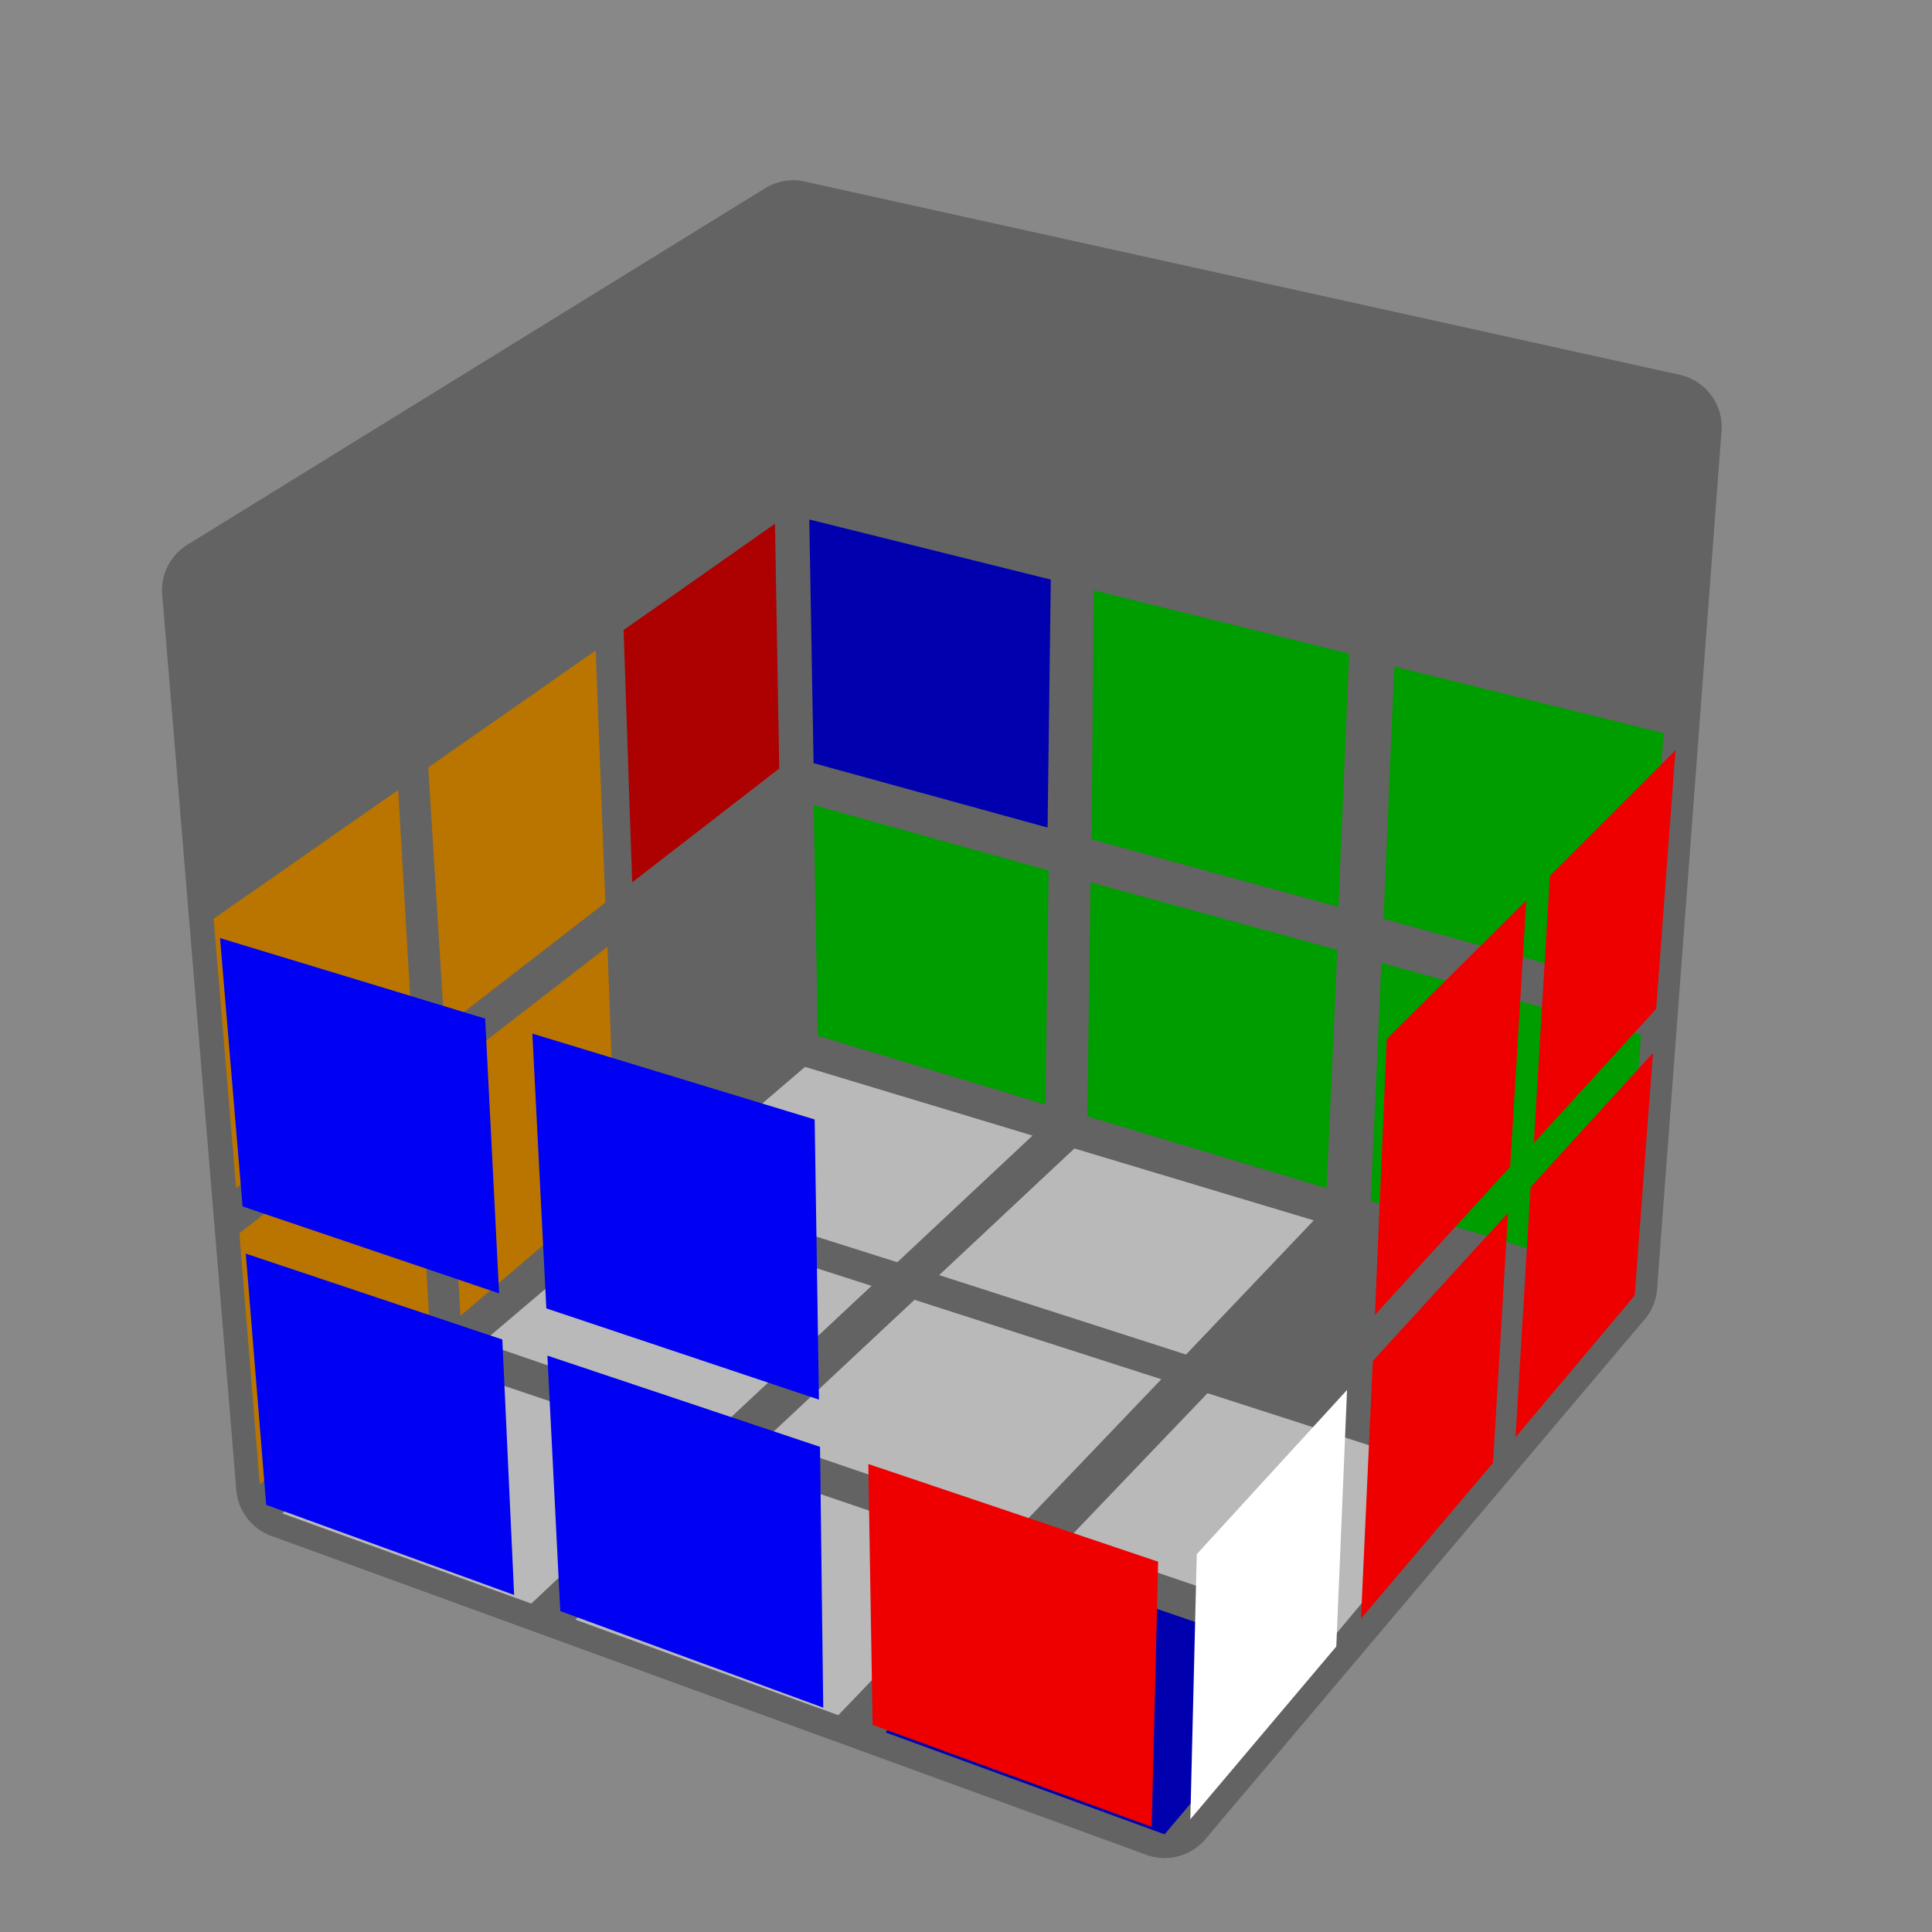
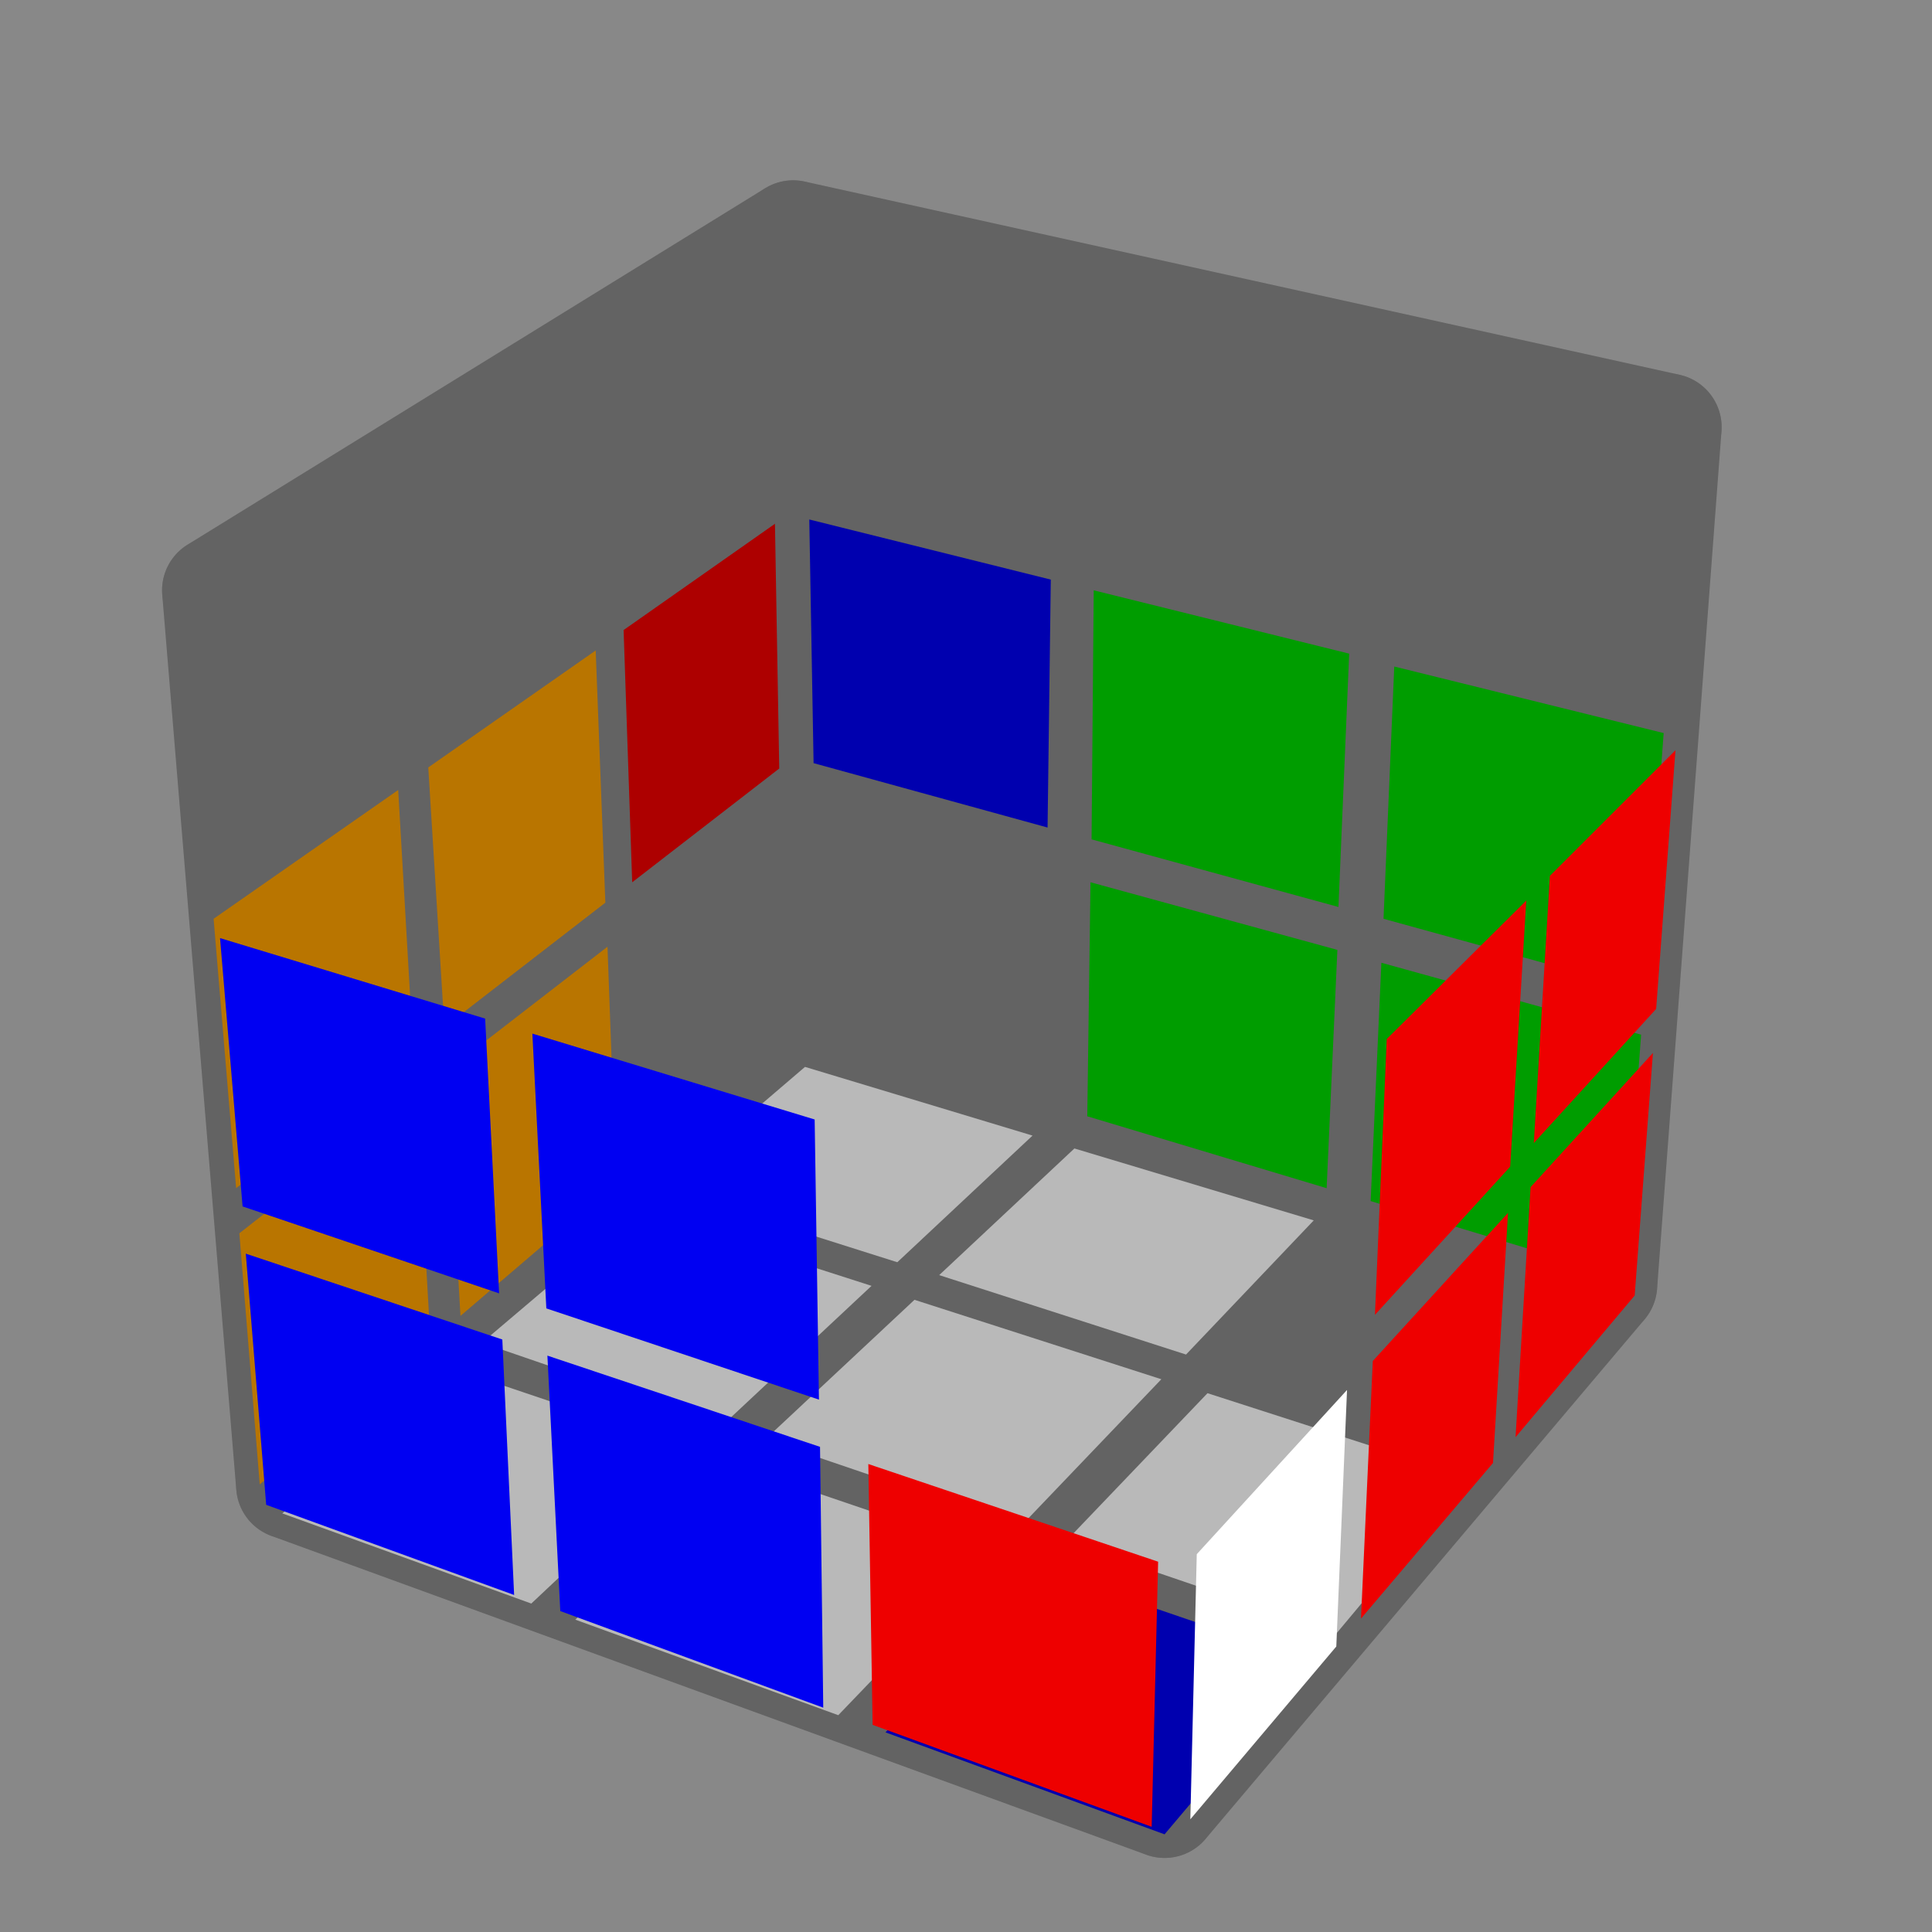
<svg xmlns="http://www.w3.org/2000/svg" version="1.1" width="140" height="140" viewBox="-0.9 -0.9 1.8 1.8">
  <rect fill="#888888" x="-0.9" y="-0.9" width="1.8" height="1.8" />
  <g style="opacity:1;stroke-opacity:0.5;stroke-width:0;stroke-linejoin:round">
    <polygon fill="#000000" stroke="#000000" opacity="0" points="0.672,-0.517 0.412,-0.574 0.402,-0.323 0.652,-0.261" />
    <polygon fill="#000000" stroke="#000000" opacity="0" points="0.368,-0.585 0.123,-0.638 0.12,-0.392 0.358,-0.333" />
    <polygon fill="#000000" stroke="#000000" opacity="0" points="0.082,-0.648 -0.15,-0.699 -0.146,-0.458 0.079,-0.402" />
    <polygon fill="#00D800" stroke="#000000" points="0.65,-0.217 0.399,-0.279 0.389,-0.044 0.632,0.023" />
    <polygon fill="#00D800" stroke="#000000" points="0.357,-0.291 0.119,-0.35 0.117,-0.118 0.347,-0.055" />
    <polygon fill="#0000F2" stroke="#000000" points="0.079,-0.36 -0.146,-0.416 -0.142,-0.189 0.076,-0.129" />
    <polygon fill="#00D800" stroke="#000000" points="0.629,0.064 0.387,-0.003 0.377,0.219 0.612,0.29" />
    <polygon fill="#00D800" stroke="#000000" points="0.346,-0.015 0.116,-0.078 0.113,0.14 0.336,0.207" />
-     <polygon fill="#00D800" stroke="#000000" points="0.077,-0.089 -0.142,-0.15 -0.138,0.065 0.074,0.129" />
+     <polygon fill="#000000" stroke="#000000" opacity="0" points="0.077,-0.089 -0.142,-0.15 -0.138,0.065 0.074,0.129" />
    <polygon fill="#FFFFFF" stroke="#000000" points="-0.637,0.51 -0.405,0.594 -0.253,0.451 -0.478,0.375" />
    <polygon fill="#FFFFFF" stroke="#000000" points="-0.364,0.609 -0.119,0.698 0.026,0.547 -0.212,0.466" />
    <polygon fill="#0000F2" stroke="#000000" points="-0.075,0.714 0.185,0.809 0.321,0.648 0.07,0.562" />
    <polygon fill="#FFFFFF" stroke="#000000" points="-0.451,0.351 -0.227,0.428 -0.088,0.298 -0.306,0.228" />
    <polygon fill="#FFFFFF" stroke="#000000" points="-0.187,0.441 0.051,0.522 0.182,0.385 -0.048,0.311" />
    <polygon fill="#FFFFFF" stroke="#000000" points="0.093,0.536 0.345,0.622 0.467,0.476 0.225,0.398" />
    <polygon fill="#FFFFFF" stroke="#000000" points="-0.282,0.207 -0.064,0.276 0.062,0.158 -0.15,0.094" />
    <polygon fill="#FFFFFF" stroke="#000000" points="-0.025,0.288 0.205,0.362 0.324,0.237 0.101,0.17" />
    <polygon fill="#000000" stroke="#000000" opacity="0" points="0.246,0.375 0.489,0.452 0.6,0.32 0.365,0.25" />
    <polygon fill="#000000" stroke="#000000" opacity="0" points="-0.183,-0.695 -0.33,-0.605 -0.32,-0.355 -0.179,-0.454" />
    <polygon fill="#000000" stroke="#000000" opacity="0" points="-0.356,-0.587 -0.518,-0.488 -0.503,-0.228 -0.347,-0.337" />
    <polygon fill="#000000" stroke="#000000" opacity="0" points="-0.547,-0.468 -0.726,-0.358 -0.704,-0.089 -0.532,-0.209" />
    <polygon fill="#EE0000" stroke="#000000" points="-0.178,-0.412 -0.319,-0.313 -0.311,-0.078 -0.174,-0.184" />
    <polygon fill="#FFA100" stroke="#000000" points="-0.345,-0.294 -0.501,-0.185 -0.486,0.057 -0.336,-0.059" />
    <polygon fill="#FFA100" stroke="#000000" points="-0.529,-0.164 -0.701,-0.044 -0.68,0.207 -0.515,0.078" />
    <polygon fill="#000000" stroke="#000000" opacity="0" points="-0.173,-0.145 -0.309,-0.039 -0.301,0.182 -0.169,0.069" />
    <polygon fill="#FFA100" stroke="#000000" points="-0.334,-0.018 -0.484,0.098 -0.471,0.326 -0.326,0.202" />
    <polygon fill="#FFA100" stroke="#000000" points="-0.512,0.12 -0.677,0.249 -0.658,0.483 -0.499,0.348" />
  </g>
  <g style="stroke-width:0.1;stroke-linejoin:round;opacity:0.15">
    <polygon fill="#000000" stroke="#000000" points="0.654,-0.502 -0.161,-0.682 -0.147,0.074 0.594,0.297" />
    <polygon fill="#000000" stroke="#000000" points="-0.63,0.484 0.185,0.781 0.594,0.297 -0.147,0.074" />
    <polygon fill="#000000" stroke="#000000" points="-0.161,-0.682 -0.699,-0.35 -0.63,0.484 -0.147,0.074" />
  </g>
  <g style="stroke-width:0.1;stroke-linejoin:round;opacity:0.15">
    <polygon fill="#000000" stroke="#000000" points="0.207,-0.103 0.654,-0.502 0.594,0.297 0.185,0.781" />
    <polygon fill="#000000" stroke="#000000" points="-0.161,-0.682 0.654,-0.502 0.207,-0.103 -0.699,-0.35" />
    <polygon fill="#000000" stroke="#000000" points="-0.699,-0.35 0.207,-0.103 0.185,0.781 -0.63,0.484" />
  </g>
  <g style="opacity:1;stroke-opacity:0.5;stroke-width:0;stroke-linejoin:round">
    <polygon fill="#000000" stroke="#000000" opacity="0" points="0.232,-0.097 0.382,-0.231 0.37,0.045 0.225,0.19" />
    <polygon fill="#000000" stroke="#000000" opacity="0" points="0.407,-0.255 0.541,-0.374 0.525,-0.108 0.395,0.022" />
    <polygon fill="#000000" stroke="#000000" opacity="0" points="0.563,-0.395 0.683,-0.502 0.664,-0.246 0.547,-0.129" />
    <polygon fill="#000000" stroke="#000000" opacity="0" points="0.223,0.238 0.368,0.093 0.357,0.35 0.217,0.504" />
    <polygon fill="#EE0000" stroke="#000000" points="0.392,0.068 0.522,-0.061 0.507,0.187 0.381,0.325" />
    <polygon fill="#EE0000" stroke="#000000" points="0.544,-0.084 0.661,-0.201 0.643,0.04 0.529,0.165" />
    <polygon fill="#FFFFFF" stroke="#000000" points="0.215,0.548 0.355,0.395 0.345,0.634 0.209,0.795" />
    <polygon fill="#EE0000" stroke="#000000" points="0.379,0.368 0.505,0.23 0.491,0.463 0.368,0.608" />
    <polygon fill="#EE0000" stroke="#000000" points="0.526,0.206 0.64,0.081 0.623,0.307 0.512,0.439" />
    <polygon fill="#000000" stroke="#000000" opacity="0" points="-0.163,-0.712 0.069,-0.661 -0.07,-0.566 -0.309,-0.622" />
    <polygon fill="#000000" stroke="#000000" opacity="0" points="0.112,-0.651 0.357,-0.597 0.227,-0.496 -0.027,-0.556" />
    <polygon fill="#000000" stroke="#000000" opacity="0" points="0.403,-0.587 0.662,-0.53 0.542,-0.423 0.272,-0.486" />
    <polygon fill="#000000" stroke="#000000" opacity="0" points="-0.336,-0.605 -0.096,-0.548 -0.25,-0.443 -0.497,-0.505" />
    <polygon fill="#000000" stroke="#000000" opacity="0" points="-0.052,-0.538 0.202,-0.478 0.057,-0.366 -0.206,-0.432" />
    <polygon fill="#000000" stroke="#000000" opacity="0" points="0.249,-0.466 0.519,-0.403 0.385,-0.284 0.104,-0.354" />
    <polygon fill="#000000" stroke="#000000" opacity="0" points="-0.527,-0.486 -0.279,-0.424 -0.45,-0.306 -0.705,-0.376" />
    <polygon fill="#000000" stroke="#000000" opacity="0" points="-0.233,-0.412 0.03,-0.345 -0.132,-0.22 -0.404,-0.294" />
    <polygon fill="#000000" stroke="#000000" opacity="0" points="0.078,-0.332 0.359,-0.262 0.209,-0.128 -0.083,-0.207" />
    <polygon fill="#000000" stroke="#000000" opacity="0" points="-0.72,-0.342 -0.465,-0.272 -0.451,0.003 -0.698,-0.073" />
    <polygon fill="#000000" stroke="#000000" opacity="0" points="-0.419,-0.259 -0.146,-0.185 -0.143,0.096 -0.405,0.016" />
    <polygon fill="#000000" stroke="#000000" opacity="0" points="-0.098,-0.171 0.194,-0.092 0.186,0.196 -0.094,0.11" />
    <polygon fill="#0000F2" stroke="#000000" points="-0.695,-0.026 -0.448,0.049 -0.435,0.305 -0.674,0.224" />
    <polygon fill="#0000F2" stroke="#000000" points="-0.404,0.063 -0.141,0.143 -0.137,0.404 -0.391,0.319" />
    <polygon fill="#000000" stroke="#000000" opacity="0" points="-0.094,0.158 0.186,0.244 0.18,0.51 -0.09,0.419" />
    <polygon fill="#0000F2" stroke="#000000" points="-0.671,0.268 -0.432,0.348 -0.421,0.586 -0.652,0.502" />
    <polygon fill="#0000F2" stroke="#000000" points="-0.39,0.363 -0.136,0.448 -0.133,0.691 -0.378,0.601" />
    <polygon fill="#EE0000" stroke="#000000" points="-0.091,0.464 0.179,0.555 0.173,0.802 -0.087,0.707" />
  </g>
</svg>
